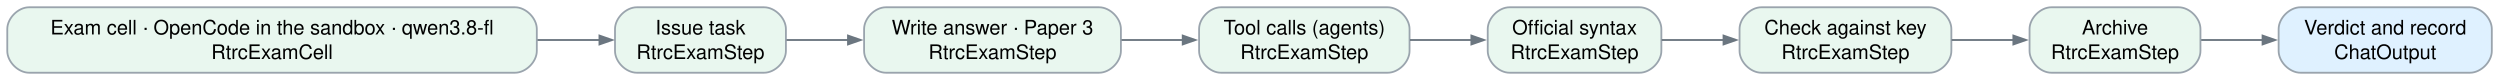
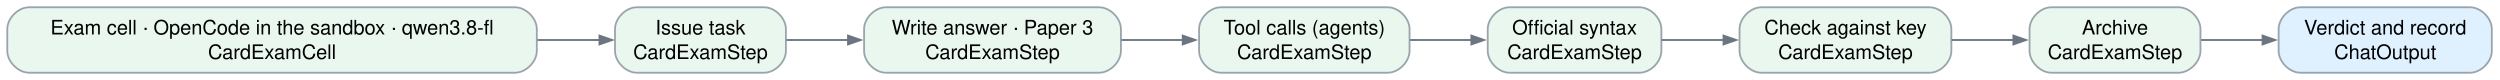
<svg xmlns="http://www.w3.org/2000/svg" width="1375pt" height="44pt" viewBox="0.00 0.00 1375.00 44.00">
  <g id="graph0" class="graph" transform="scale(1 1) rotate(0) translate(4 40)">
    <g id="node1" class="node">
      <path fill="#e9f7ef" stroke="#9aa4ad" d="M279.25,-36C279.25,-36 12,-36 12,-36 6,-36 0,-30 0,-24 0,-24 0,-12 0,-12 0,-6 6,0 12,0 12,0 279.25,0 279.25,0 285.25,0 291.25,-6 291.25,-12 291.25,-12 291.25,-24 291.25,-24 291.25,-30 285.25,-36 279.25,-36" />
      <text xml:space="preserve" text-anchor="middle" x="145.62" y="-21.05" font-family="Helvetica,sans-Serif" font-size="11.00">Exam cell · OpenCode in the sandbox · qwen3.8-fl</text>
-       <text xml:space="preserve" text-anchor="middle" x="145.62" y="-7.55" font-family="Helvetica,sans-Serif" font-size="11.00">RtrcExamCell</text>
+       <text xml:space="preserve" text-anchor="middle" x="145.62" y="-7.55" font-family="Helvetica,sans-Serif" font-size="11.00">CardExamCell</text>
    </g>
    <g id="node2" class="node">
      <path fill="#e9f7ef" stroke="#9aa4ad" d="M416.25,-36C416.25,-36 346.25,-36 346.25,-36 340.25,-36 334.25,-30 334.25,-24 334.25,-24 334.25,-12 334.25,-12 334.25,-6 340.25,0 346.25,0 346.25,0 416.25,0 416.25,0 422.25,0 428.25,-6 428.25,-12 428.25,-12 428.25,-24 428.25,-24 428.25,-30 422.25,-36 416.25,-36" />
      <text xml:space="preserve" text-anchor="middle" x="381.25" y="-21.05" font-family="Helvetica,sans-Serif" font-size="11.00">Issue task</text>
-       <text xml:space="preserve" text-anchor="middle" x="381.25" y="-7.55" font-family="Helvetica,sans-Serif" font-size="11.00">RtrcExamStep</text>
+       <text xml:space="preserve" text-anchor="middle" x="381.25" y="-7.55" font-family="Helvetica,sans-Serif" font-size="11.00">CardExamStep</text>
    </g>
    <g id="edge1" class="edge">
      <path fill="none" stroke="#6b7680" d="M291.59,-18C303.64,-18 315.26,-18 325.9,-18" />
      <polygon fill="#6b7680" stroke="#6b7680" points="325.7,-20.45 332.7,-18 325.7,-15.55 325.7,-20.45" />
    </g>
    <g id="node3" class="node">
      <path fill="#e9f7ef" stroke="#9aa4ad" d="M600.5,-36C600.5,-36 483.25,-36 483.25,-36 477.25,-36 471.25,-30 471.25,-24 471.25,-24 471.25,-12 471.25,-12 471.25,-6 477.25,0 483.25,0 483.25,0 600.5,0 600.5,0 606.5,0 612.5,-6 612.5,-12 612.5,-12 612.5,-24 612.5,-24 612.5,-30 606.5,-36 600.5,-36" />
      <text xml:space="preserve" text-anchor="middle" x="541.88" y="-21.05" font-family="Helvetica,sans-Serif" font-size="11.00">Write answer · Paper 3</text>
-       <text xml:space="preserve" text-anchor="middle" x="541.88" y="-7.55" font-family="Helvetica,sans-Serif" font-size="11.00">RtrcExamStep</text>
+       <text xml:space="preserve" text-anchor="middle" x="541.88" y="-7.55" font-family="Helvetica,sans-Serif" font-size="11.00">CardExamStep</text>
    </g>
    <g id="edge2" class="edge">
      <path fill="none" stroke="#6b7680" d="M428.56,-18C439.23,-18 450.87,-18 462.48,-18" />
      <polygon fill="#6b7680" stroke="#6b7680" points="462.4,-20.45 469.4,-18 462.4,-15.55 462.4,-20.45" />
    </g>
    <g id="node4" class="node">
      <path fill="#e9f7ef" stroke="#9aa4ad" d="M759.25,-36C759.25,-36 667.5,-36 667.5,-36 661.5,-36 655.5,-30 655.5,-24 655.5,-24 655.5,-12 655.5,-12 655.5,-6 661.5,0 667.5,0 667.5,0 759.25,0 759.25,0 765.25,0 771.25,-6 771.25,-12 771.25,-12 771.25,-24 771.25,-24 771.25,-30 765.25,-36 759.25,-36" />
      <text xml:space="preserve" text-anchor="middle" x="713.38" y="-21.05" font-family="Helvetica,sans-Serif" font-size="11.00">Tool calls (agents)</text>
-       <text xml:space="preserve" text-anchor="middle" x="713.38" y="-7.55" font-family="Helvetica,sans-Serif" font-size="11.00">RtrcExamStep</text>
+       <text xml:space="preserve" text-anchor="middle" x="713.38" y="-7.55" font-family="Helvetica,sans-Serif" font-size="11.00">CardExamStep</text>
    </g>
    <g id="edge3" class="edge">
      <path fill="none" stroke="#6b7680" d="M612.8,-18C623.99,-18 635.53,-18 646.62,-18" />
      <polygon fill="#6b7680" stroke="#6b7680" points="646.49,-20.45 653.49,-18 646.49,-15.55 646.49,-20.45" />
    </g>
    <g id="node5" class="node">
      <path fill="#e9f7ef" stroke="#9aa4ad" d="M897.75,-36C897.75,-36 826.25,-36 826.25,-36 820.25,-36 814.25,-30 814.25,-24 814.25,-24 814.25,-12 814.25,-12 814.25,-6 820.25,0 826.25,0 826.25,0 897.75,0 897.75,0 903.75,0 909.75,-6 909.75,-12 909.75,-12 909.75,-24 909.75,-24 909.75,-30 903.75,-36 897.75,-36" />
      <text xml:space="preserve" text-anchor="middle" x="862" y="-21.05" font-family="Helvetica,sans-Serif" font-size="11.00">Official syntax</text>
-       <text xml:space="preserve" text-anchor="middle" x="862" y="-7.55" font-family="Helvetica,sans-Serif" font-size="11.00">RtrcExamStep</text>
+       <text xml:space="preserve" text-anchor="middle" x="862" y="-7.55" font-family="Helvetica,sans-Serif" font-size="11.00">CardExamStep</text>
    </g>
    <g id="edge4" class="edge">
      <path fill="none" stroke="#6b7680" d="M771.48,-18C782.63,-18 794.31,-18 805.41,-18" />
      <polygon fill="#6b7680" stroke="#6b7680" points="805.25,-20.45 812.25,-18 805.25,-15.55 805.25,-20.45" />
    </g>
    <g id="node6" class="node">
      <path fill="#e9f7ef" stroke="#9aa4ad" d="M1057.25,-36C1057.25,-36 964.75,-36 964.75,-36 958.75,-36 952.75,-30 952.75,-24 952.75,-24 952.75,-12 952.75,-12 952.75,-6 958.75,0 964.75,0 964.75,0 1057.25,0 1057.25,0 1063.25,0 1069.25,-6 1069.25,-12 1069.25,-12 1069.25,-24 1069.25,-24 1069.25,-30 1063.25,-36 1057.25,-36" />
      <text xml:space="preserve" text-anchor="middle" x="1011" y="-21.05" font-family="Helvetica,sans-Serif" font-size="11.00">Check against key</text>
-       <text xml:space="preserve" text-anchor="middle" x="1011" y="-7.55" font-family="Helvetica,sans-Serif" font-size="11.00">RtrcExamStep</text>
+       <text xml:space="preserve" text-anchor="middle" x="1011" y="-7.55" font-family="Helvetica,sans-Serif" font-size="11.00">CardExamStep</text>
    </g>
    <g id="edge5" class="edge">
      <path fill="none" stroke="#6b7680" d="M909.92,-18C920.8,-18 932.59,-18 944.12,-18" />
      <polygon fill="#6b7680" stroke="#6b7680" points="943.94,-20.45 950.94,-18 943.94,-15.55 943.94,-20.45" />
    </g>
    <g id="node7" class="node">
      <path fill="#e9f7ef" stroke="#9aa4ad" d="M1194.25,-36C1194.25,-36 1124.25,-36 1124.25,-36 1118.25,-36 1112.25,-30 1112.25,-24 1112.25,-24 1112.25,-12 1112.25,-12 1112.25,-6 1118.25,0 1124.25,0 1124.25,0 1194.25,0 1194.25,0 1200.25,0 1206.25,-6 1206.25,-12 1206.25,-12 1206.25,-24 1206.25,-24 1206.25,-30 1200.25,-36 1194.25,-36" />
      <text xml:space="preserve" text-anchor="middle" x="1159.25" y="-21.05" font-family="Helvetica,sans-Serif" font-size="11.00">Archive</text>
-       <text xml:space="preserve" text-anchor="middle" x="1159.25" y="-7.55" font-family="Helvetica,sans-Serif" font-size="11.00">RtrcExamStep</text>
+       <text xml:space="preserve" text-anchor="middle" x="1159.25" y="-7.55" font-family="Helvetica,sans-Serif" font-size="11.00">CardExamStep</text>
    </g>
    <g id="edge6" class="edge">
      <path fill="none" stroke="#6b7680" d="M1069.38,-18C1080.61,-18 1092.35,-18 1103.48,-18" />
      <polygon fill="#6b7680" stroke="#6b7680" points="1103.35,-20.45 1110.35,-18 1103.35,-15.55 1103.35,-20.45" />
    </g>
    <g id="node8" class="node">
      <path fill="#dff1ff" stroke="#9aa4ad" d="M1354.5,-36C1354.5,-36 1261.25,-36 1261.25,-36 1255.25,-36 1249.25,-30 1249.25,-24 1249.25,-24 1249.25,-12 1249.25,-12 1249.25,-6 1255.25,0 1261.25,0 1261.25,0 1354.5,0 1354.5,0 1360.5,0 1366.5,-6 1366.5,-12 1366.5,-12 1366.5,-24 1366.5,-24 1366.5,-30 1360.5,-36 1354.5,-36" />
      <text xml:space="preserve" text-anchor="middle" x="1307.88" y="-21.05" font-family="Helvetica,sans-Serif" font-size="11.00">Verdict and record</text>
      <text xml:space="preserve" text-anchor="middle" x="1307.88" y="-7.55" font-family="Helvetica,sans-Serif" font-size="11.00">ChatOutput</text>
    </g>
    <g id="edge7" class="edge">
      <path fill="none" stroke="#6b7680" d="M1206.64,-18C1217.45,-18 1229.15,-18 1240.63,-18" />
      <polygon fill="#6b7680" stroke="#6b7680" points="1240.41,-20.45 1247.41,-18 1240.41,-15.55 1240.41,-20.45" />
    </g>
  </g>
</svg>
